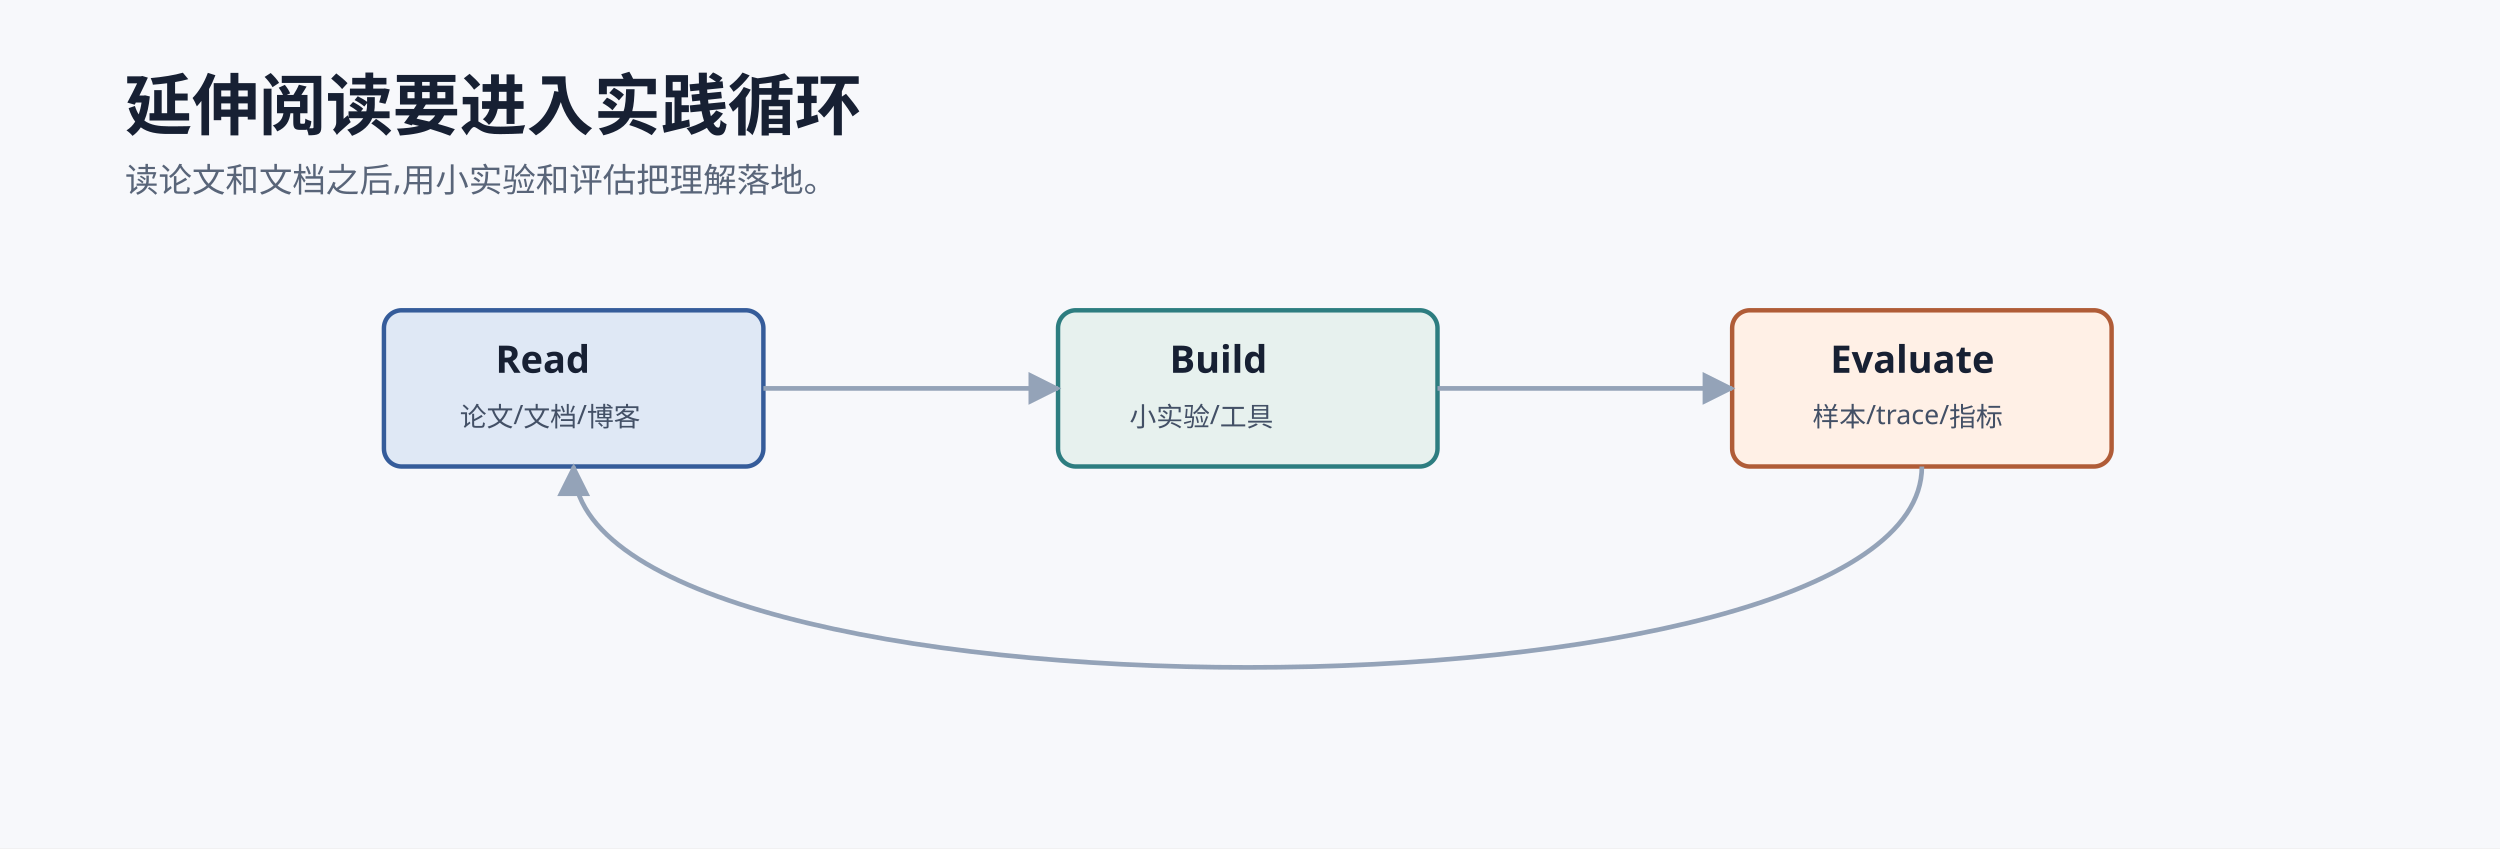
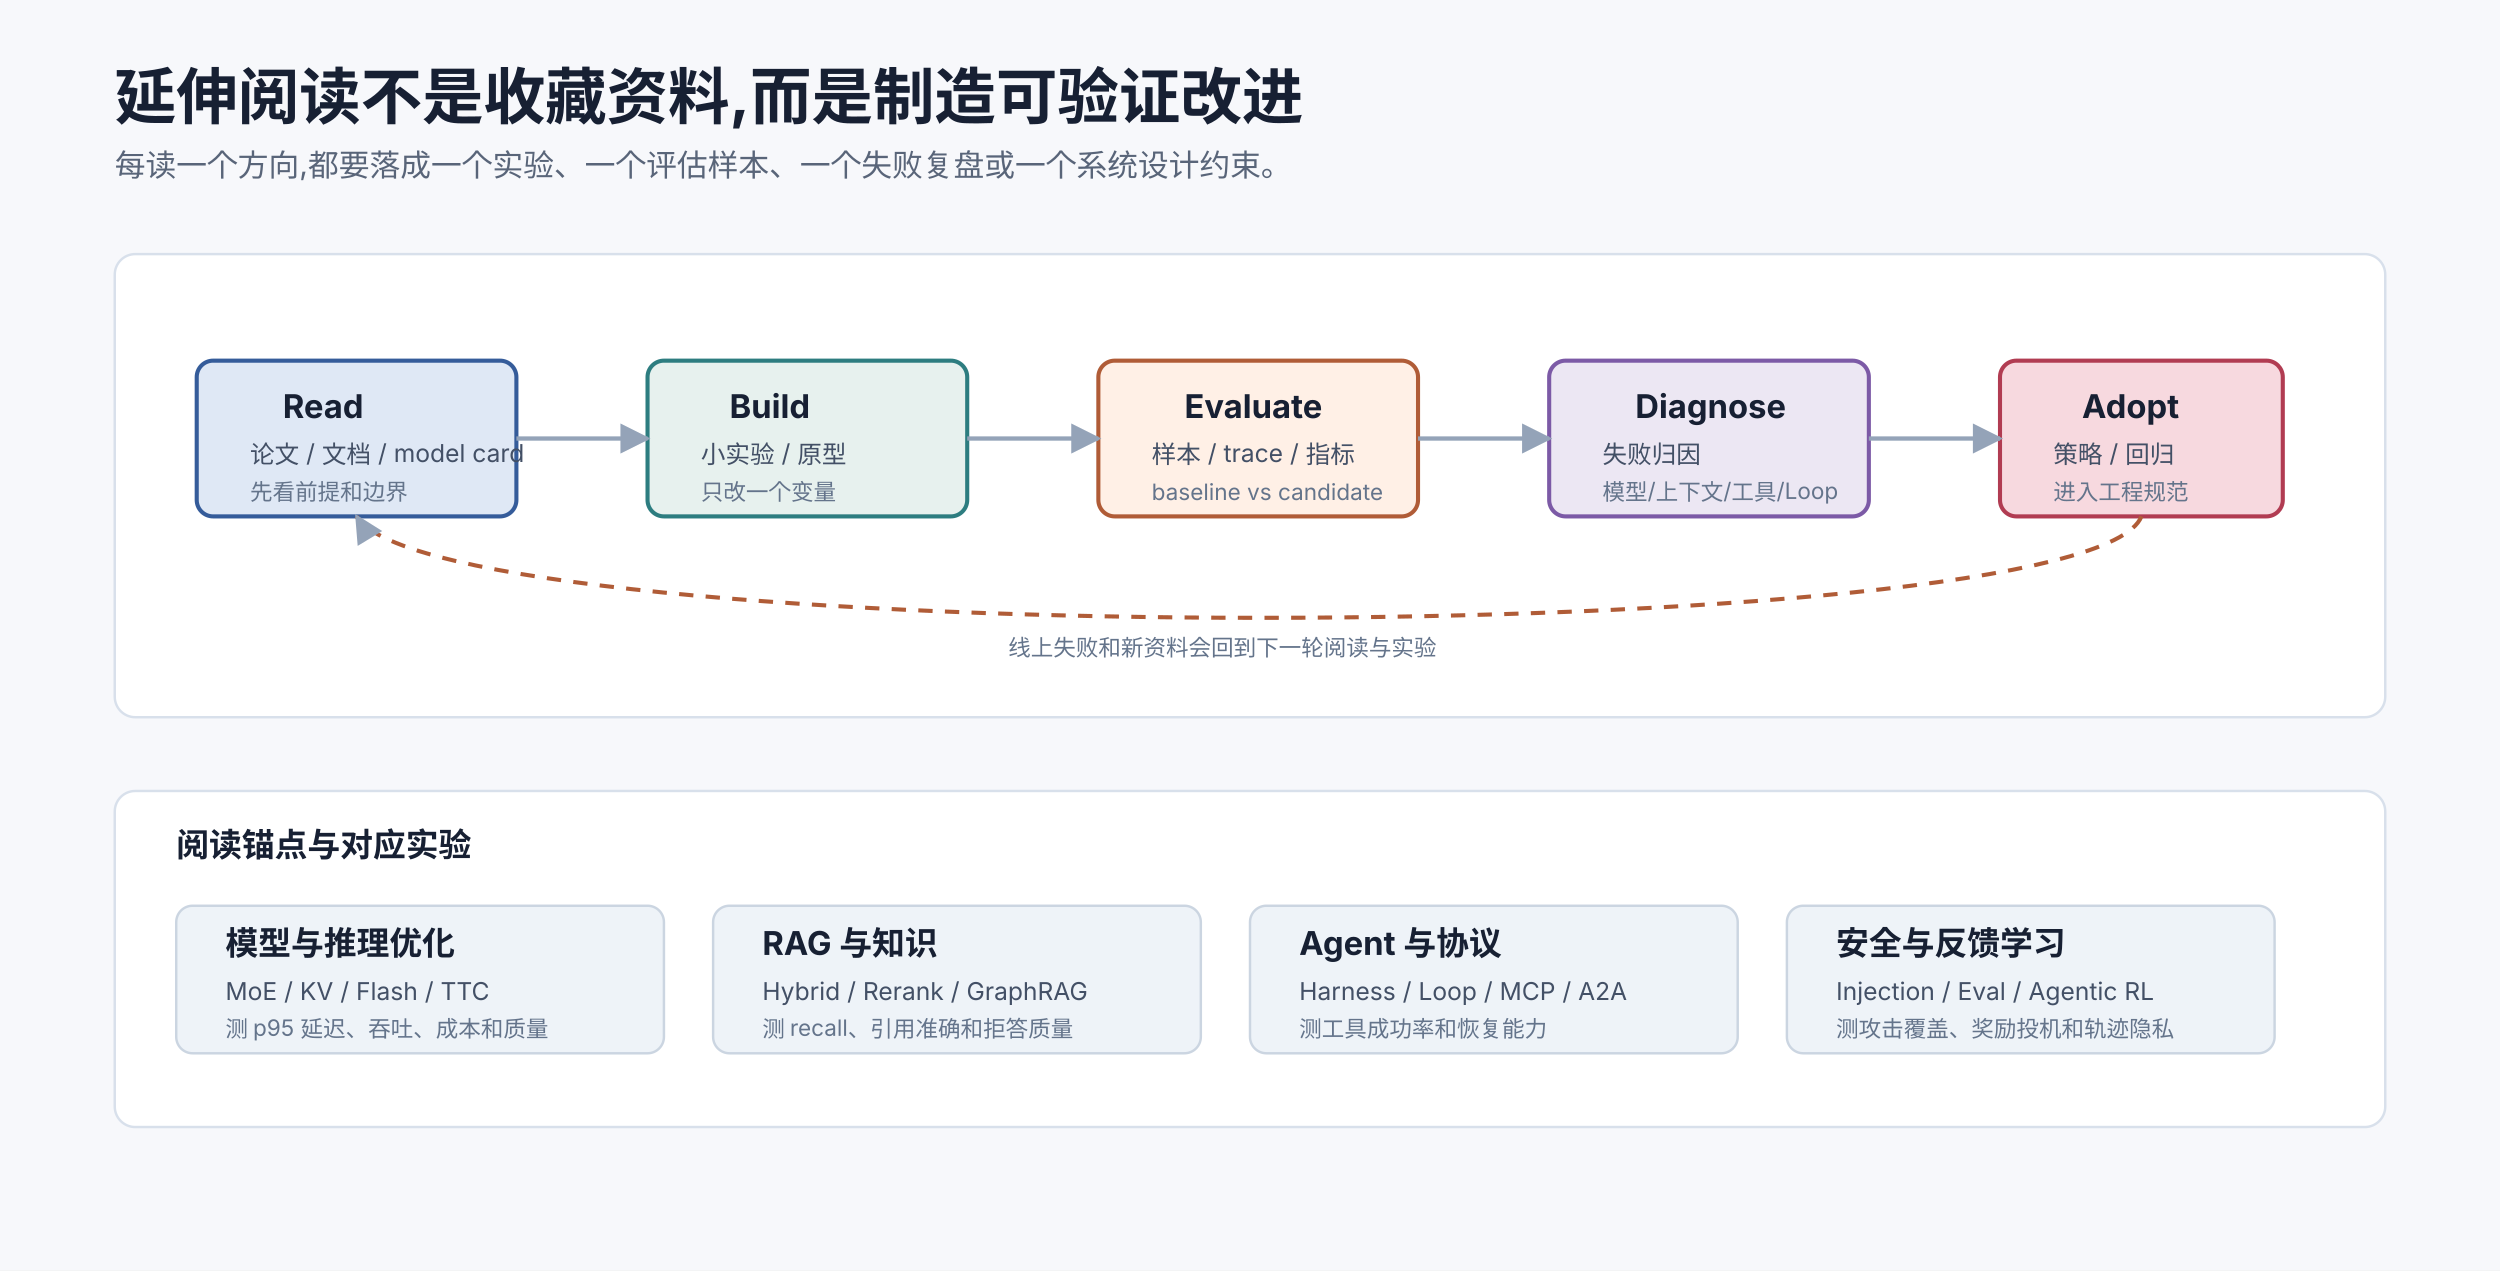
- <svg xmlns="http://www.w3.org/2000/svg" width="1120" height="380" viewBox="0 0 1120 380" role="img" aria-labelledby="title desc">
+ <svg xmlns="http://www.w3.org/2000/svg" width="1220" height="620" viewBox="0 0 1220 620" role="img" aria-labelledby="title desc">
  <defs>
-     <style>.bg{fill:#f7f8fb}.title{font:700 30px system-ui;fill:#172033}.sub{font:400 15px system-ui;fill:#596579}.head{font:700 17px system-ui;fill:#172033}.text{font:400 12px system-ui;fill:#435066}.n{fill:#dfe8f5;stroke:#355c9a;stroke-width:2}.n2{fill:#e7f1ee;stroke:#2d7d80;stroke-width:2}.n3{fill:#fff0e6;stroke:#b05c37;stroke-width:2}.arrow{fill:none;stroke:#94a3b8;stroke-width:2.1;marker-end:url(#arrow)}</style>
+     <style>.bg{fill:#f7f8fb}.title{font:700 30px system-ui,-apple-system,BlinkMacSystemFont,'Segoe UI',sans-serif;fill:#172033}.sub{font:400 15px system-ui,-apple-system,BlinkMacSystemFont,'Segoe UI',sans-serif;fill:#596579}.h{font:700 16px system-ui,-apple-system,BlinkMacSystemFont,'Segoe UI',sans-serif;fill:#172033}.t{font:400 12px system-ui,-apple-system,BlinkMacSystemFont,'Segoe UI',sans-serif;fill:#435066}.s{font:400 11px system-ui,-apple-system,BlinkMacSystemFont,'Segoe UI',sans-serif;fill:#64748b}.panel{fill:#fff;stroke:#d8e0eb;stroke-width:1.2}.n{fill:#dfe8f5;stroke:#355c9a;stroke-width:2}.n2{fill:#e7f1ee;stroke:#2d7d80;stroke-width:2}.n3{fill:#fff0e6;stroke:#b05c37;stroke-width:2}.n4{fill:#ece7f3;stroke:#7c5aa6;stroke-width:2}.n5{fill:#f7d9df;stroke:#b13c52;stroke-width:2}.gray{fill:#eef3f8;stroke:#cbd5e1;stroke-width:1.2}.arrow{fill:none;stroke:#94a3b8;stroke-width:2.1;marker-end:url(#arrow)}.loop{fill:none;stroke:#b05c37;stroke-width:2;stroke-dasharray:7 6;marker-end:url(#arrow)}</style>
    <marker id="arrow" viewBox="0 0 10 10" refX="9" refY="5" markerWidth="7" markerHeight="7" orient="auto-start-reverse">
      <path d="M0 0 L10 5 L0 10 z" fill="#94a3b8" />
    </marker>
  </defs>
-   <rect class="bg" width="1120" height="380" />
-   <text class="title" x="56" y="58">延伸阅读要进入实践循环</text>
-   <text class="sub" x="56" y="86">读论文和文档之后,用小实验和评估把理解落地。</text>
-   <g transform="translate(0,-91)">
-     <rect class="n" x="172" y="230" width="170" height="70" rx="8" />
-     <text class="head" x="222" y="258">Read</text>
-     <text class="text" x="206" y="282">论文/文档/博客</text>
-     <rect class="n2" x="474" y="230" width="170" height="70" rx="8" />
-     <text class="head" x="524" y="258">Build</text>
-     <text class="text" x="506" y="282">小实验/工具</text>
-     <rect class="n3" x="776" y="230" width="170" height="70" rx="8" />
-     <text class="head" x="820" y="258">Evaluate</text>
-     <text class="text" x="812" y="282">样本/trace/指标</text>
-     <path class="arrow" d="M342 265 H474" />
-     <path class="arrow" d="M644 265 H776" />
-     <path class="arrow" d="M861 300 C861 420 257 420 257 300" />
-   </g>
+   <rect class="bg" width="1220" height="620" />
+   <text class="title" x="56" y="58">延伸阅读不是收藏资料,而是制造可验证改进</text>
+   <text class="sub" x="56" y="86">每读一个方向,都要落成一个实验、一个评估样本、一个失败复盘或一个系统设计约束。</text>
+   <rect class="panel" x="56" y="124" width="1108" height="226" rx="10" />
+   <rect class="n" x="96" y="176" width="156" height="76" rx="8" />
+   <text class="h" x="138" y="204">Read</text>
+   <text class="t" x="122" y="226">论文 / 文档 / model card</text>
+   <text class="s" x="122" y="244">先看前提和边界</text>
+   <rect class="n2" x="316" y="176" width="156" height="76" rx="8" />
+   <text class="h" x="356" y="204">Build</text>
+   <text class="t" x="342" y="226">小实验 / 原型</text>
+   <text class="s" x="342" y="244">只改一个变量</text>
+   <rect class="n3" x="536" y="176" width="156" height="76" rx="8" />
+   <text class="h" x="578" y="204">Evaluate</text>
+   <text class="t" x="562" y="226">样本 / trace / 指标</text>
+   <text class="s" x="562" y="244">baseline vs candidate</text>
+   <rect class="n4" x="756" y="176" width="156" height="76" rx="8" />
+   <text class="h" x="798" y="204">Diagnose</text>
+   <text class="t" x="782" y="226">失败归因</text>
+   <text class="s" x="782" y="244">模型/上下文/工具/Loop</text>
+   <rect class="n5" x="976" y="176" width="138" height="76" rx="8" />
+   <text class="h" x="1016" y="204">Adopt</text>
+   <text class="t" x="1002" y="226">策略 / 回归</text>
+   <text class="s" x="1002" y="244">进入工程规范</text>
+   <path class="arrow" d="M252 214H316" />
+   <path class="arrow" d="M472 214H536" />
+   <path class="arrow" d="M692 214H756" />
+   <path class="arrow" d="M912 214H976" />
+   <path class="loop" d="M1045 252C1020 318 214 318 174 252" />
+   <text class="s" x="492" y="320">线上失败和新资料会回到下一轮阅读与实验</text>
+   <rect class="panel" x="56" y="386" width="1108" height="164" rx="10" />
+   <text class="h" x="86" y="418">阅读锚点与对应实验</text>
+   <rect class="gray" x="86" y="442" width="238" height="72" rx="8" />
+   <text class="h" x="110" y="466">模型与推理优化</text>
+   <text class="t" x="110" y="488">MoE / KV / Flash / TTC</text>
+   <text class="s" x="110" y="506">测 p95 延迟、吞吐、成本和质量</text>
+   <rect class="gray" x="348" y="442" width="238" height="72" rx="8" />
+   <text class="h" x="372" y="466">RAG 与知识</text>
+   <text class="t" x="372" y="488">Hybrid / Rerank / GraphRAG</text>
+   <text class="s" x="372" y="506">测 recall、引用准确和拒答质量</text>
+   <rect class="gray" x="610" y="442" width="238" height="72" rx="8" />
+   <text class="h" x="634" y="466">Agent 与协议</text>
+   <text class="t" x="634" y="488">Harness / Loop / MCP / A2A</text>
+   <text class="s" x="634" y="506">测工具成功率和恢复能力</text>
+   <rect class="gray" x="872" y="442" width="238" height="72" rx="8" />
+   <text class="h" x="896" y="466">安全与反馈学习</text>
+   <text class="t" x="896" y="488">Injection / Eval / Agentic RL</text>
+   <text class="s" x="896" y="506">测攻击覆盖、奖励投机和轨迹隐私</text>
</svg>
